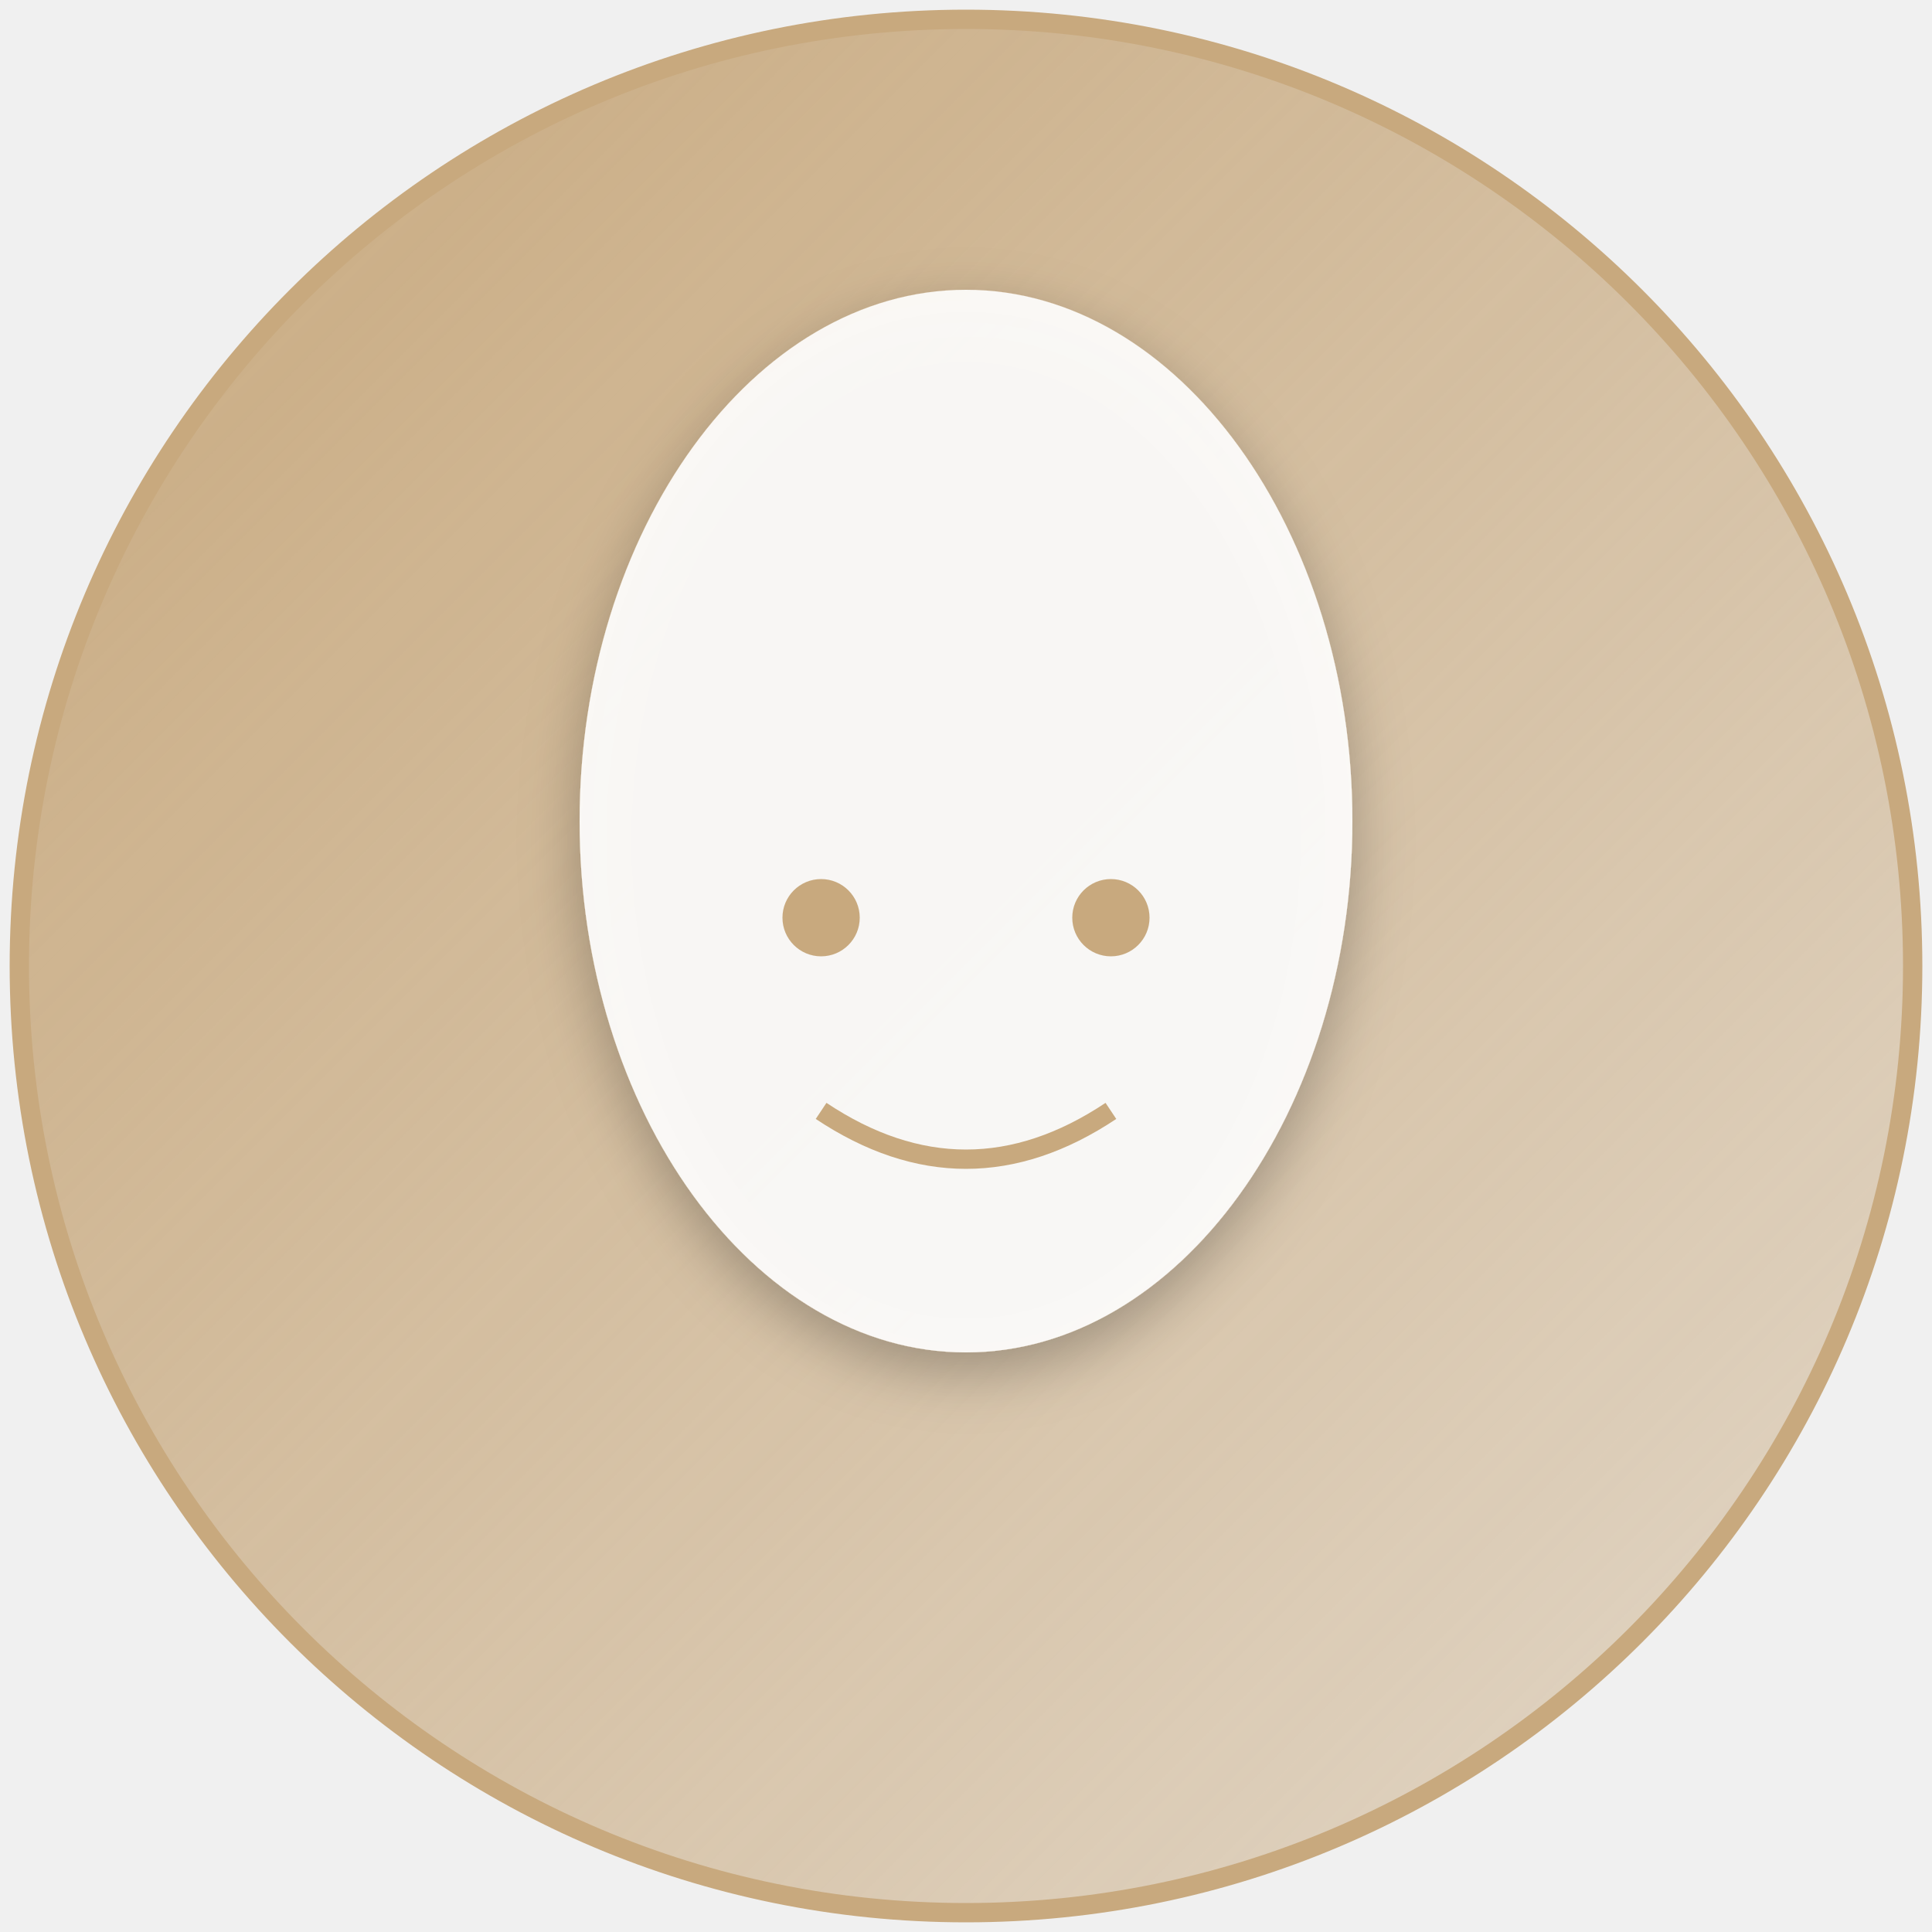
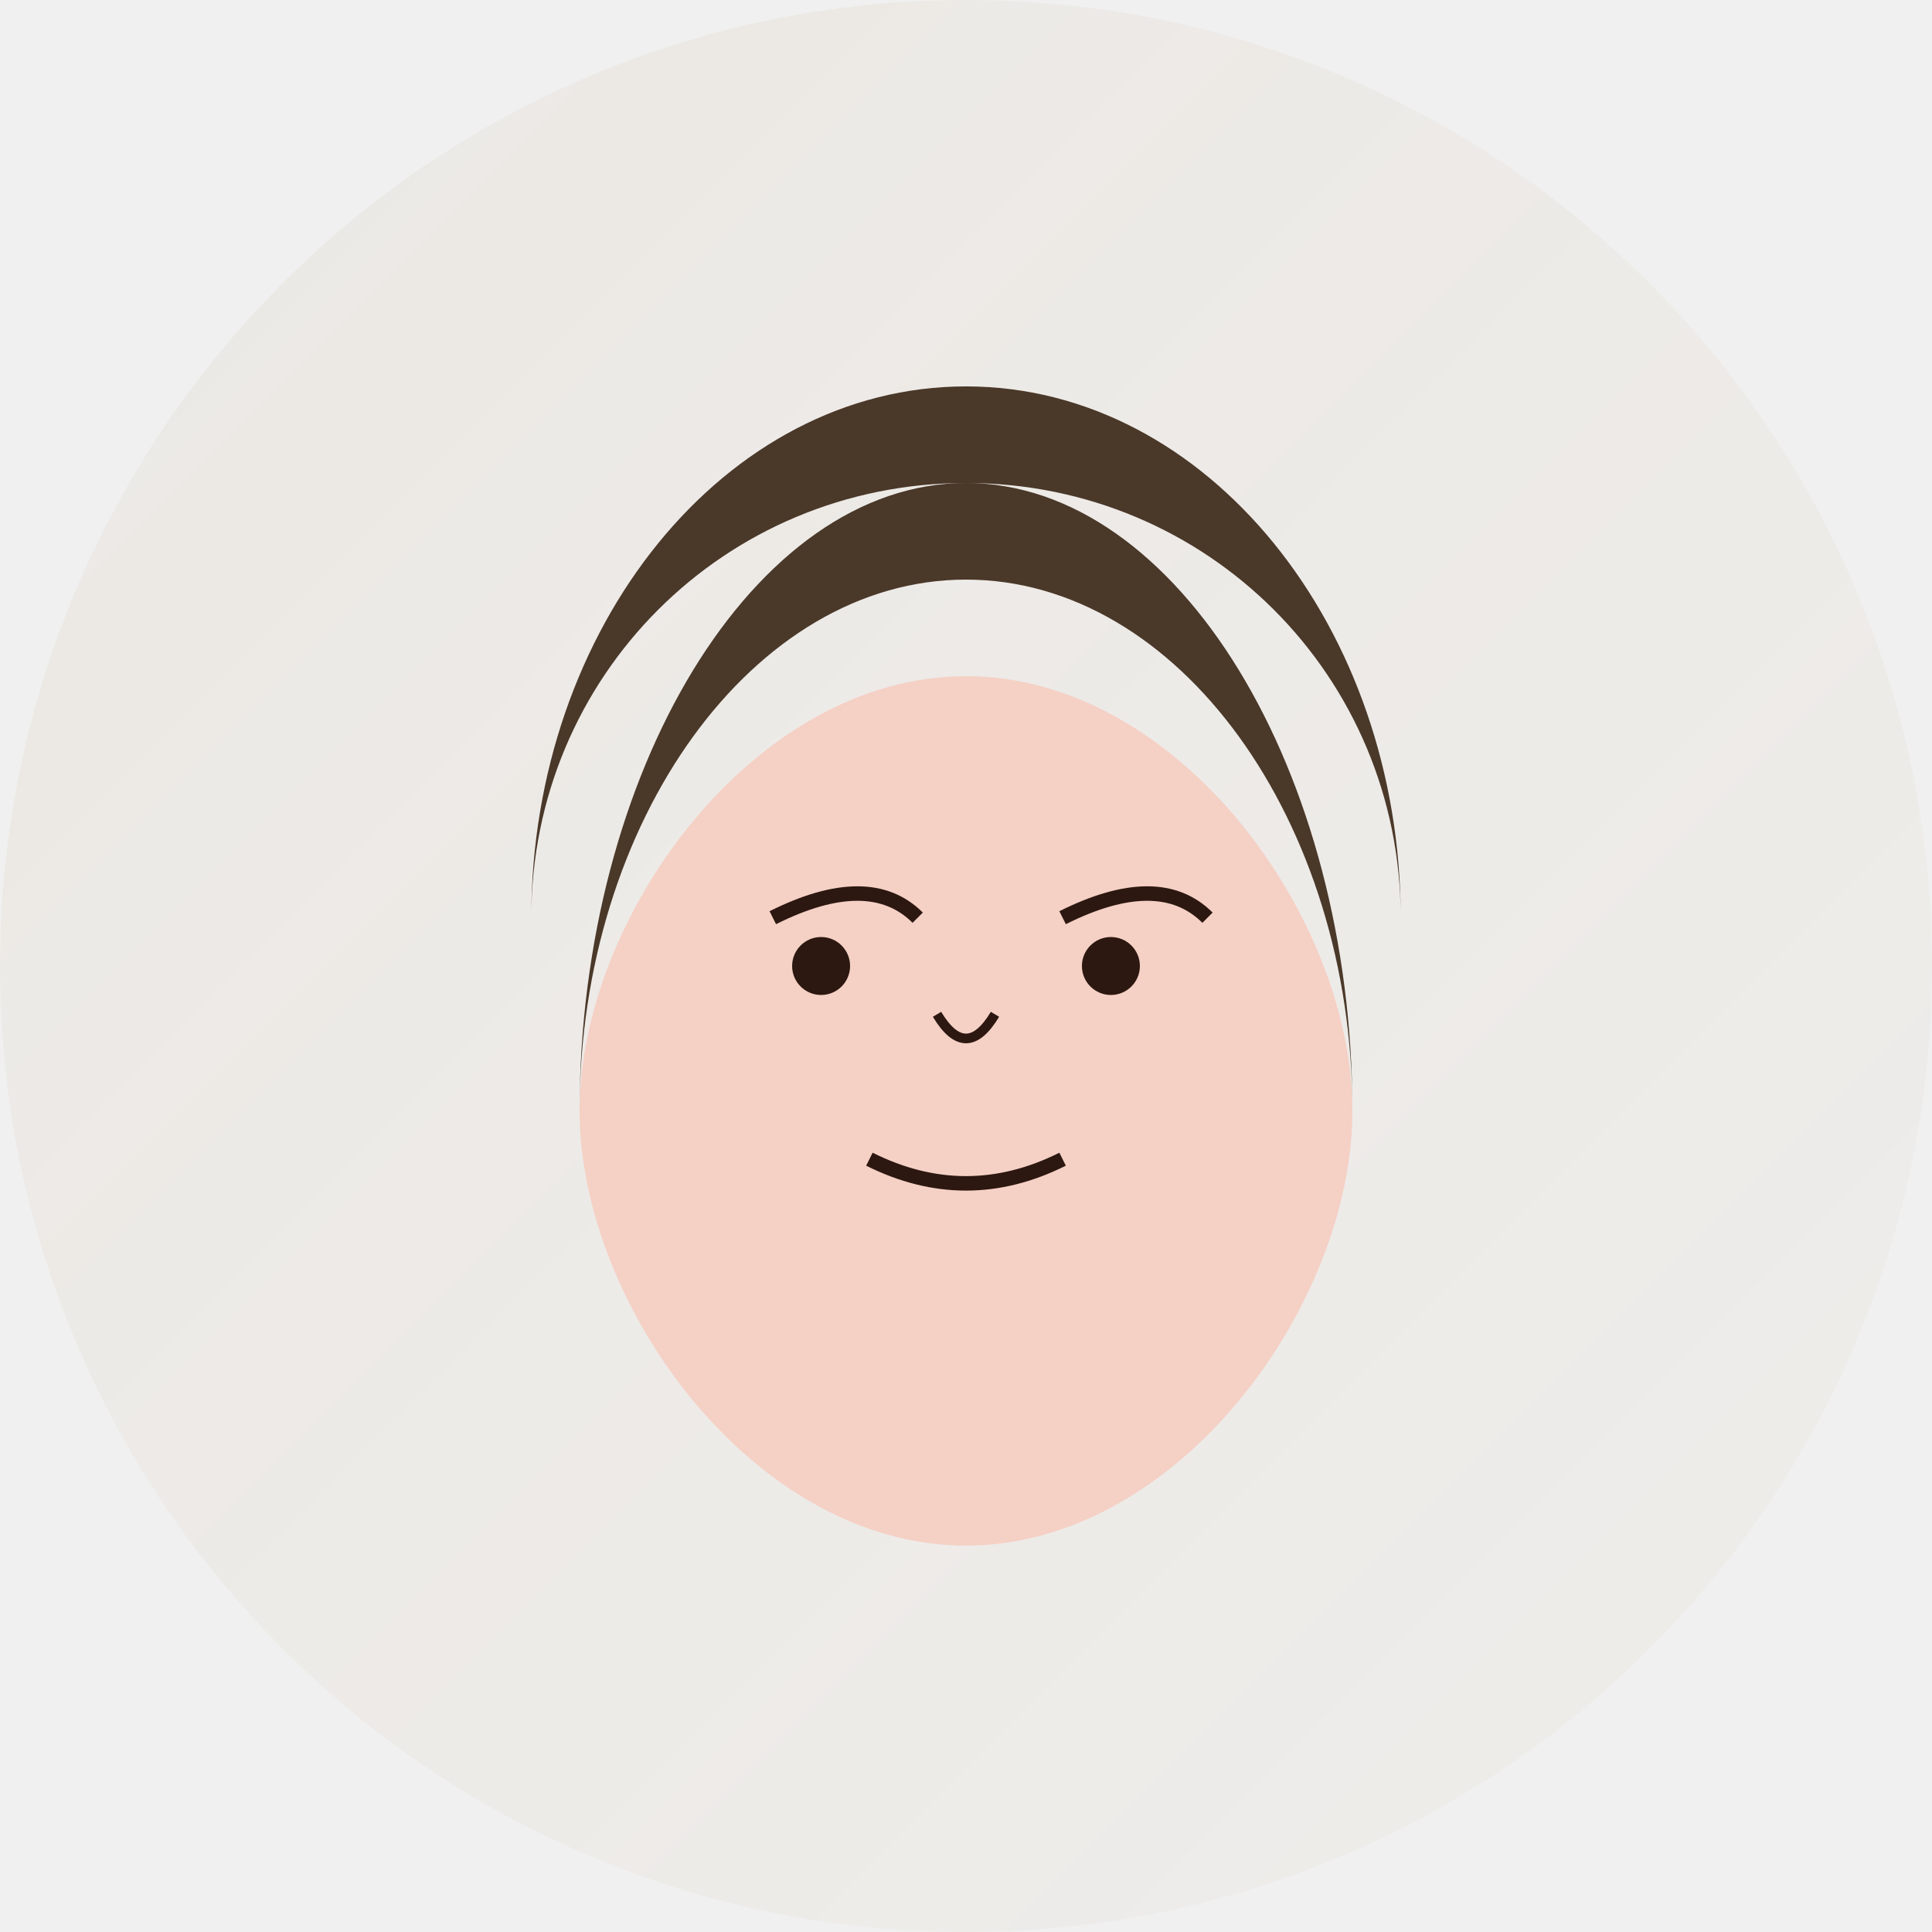
<svg xmlns="http://www.w3.org/2000/svg" width="200" height="200" viewBox="0 0 200 200" fill="none">
  <defs>
-     <linearGradient id="grad" x1="0%" y1="0%" x2="100%" y2="100%">
-       <stop offset="0%" style="stop-color:#C8A97E;stop-opacity:1" />
-       <stop offset="100%" style="stop-color:#C8A97E99;stop-opacity:0.6" />
+     <linearGradient id="gradsarah" x1="0%" y1="0%" x2="100%" y2="100%">
+       <stop offset="0%" style="stop-color:#C8A97E;stop-opacity:0.1" />
+       <stop offset="100%" style="stop-color:#C8A97E;stop-opacity:0.05" />
    </linearGradient>
-     <filter id="shadow">
-       <feDropShadow dx="0" dy="2" stdDeviation="3" flood-opacity="0.3" />
-     </filter>
  </defs>
-   <circle cx="100" cy="100" r="98" fill="url(#grad)" stroke="#C8A97E" stroke-width="2" />
-   <path d="M100 140c-22 0-40-25-40-55s18-55 40-55 40 25 40 55-18 55-40 55z" fill="#ffffff" fill-opacity="0.9" filter="url(#shadow)" />
-   <circle cx="85" cy="95" r="4" fill="#C8A97E" />
-   <circle cx="115" cy="95" r="4" fill="#C8A97E" />
-   <path d="M85 115q15 10 30 0" stroke="#C8A97E" stroke-width="2" fill="none" />
+   <circle cx="100" cy="100" r="100" fill="url(#gradsarah)" />
+   <path d="M100 160c-22 0-40-25-40-45s18-45 40-45 40 25 40 45-18 45-40 45z" fill="#F5D0C5" />
+   <path d="M60 115c0-30 18-55 40-55s40 25 40 55c0-35-18-65-40-65s-40 30-40 65z             M55 95c0-25 20-45 45-45s45 20 45 45c0-30-20-55-45-55s-45 25-45 55z" fill="#4A3829" />
+   <circle cx="85" cy="100" r="3" fill="#2C1810" />
+   <circle cx="115" cy="100" r="3" fill="#2C1810" />
+   <path d="M80 95q10-5 15 0M110 95q10-5 15 0" stroke="#2C1810" stroke-width="1.5" />
+   <path d="M97 105q3 5 6 0" stroke="#2C1810" stroke-width="1" />
+   <path d="M90 120q10 5 20 0" stroke="#2C1810" stroke-width="1.5" fill="none" />
</svg>
